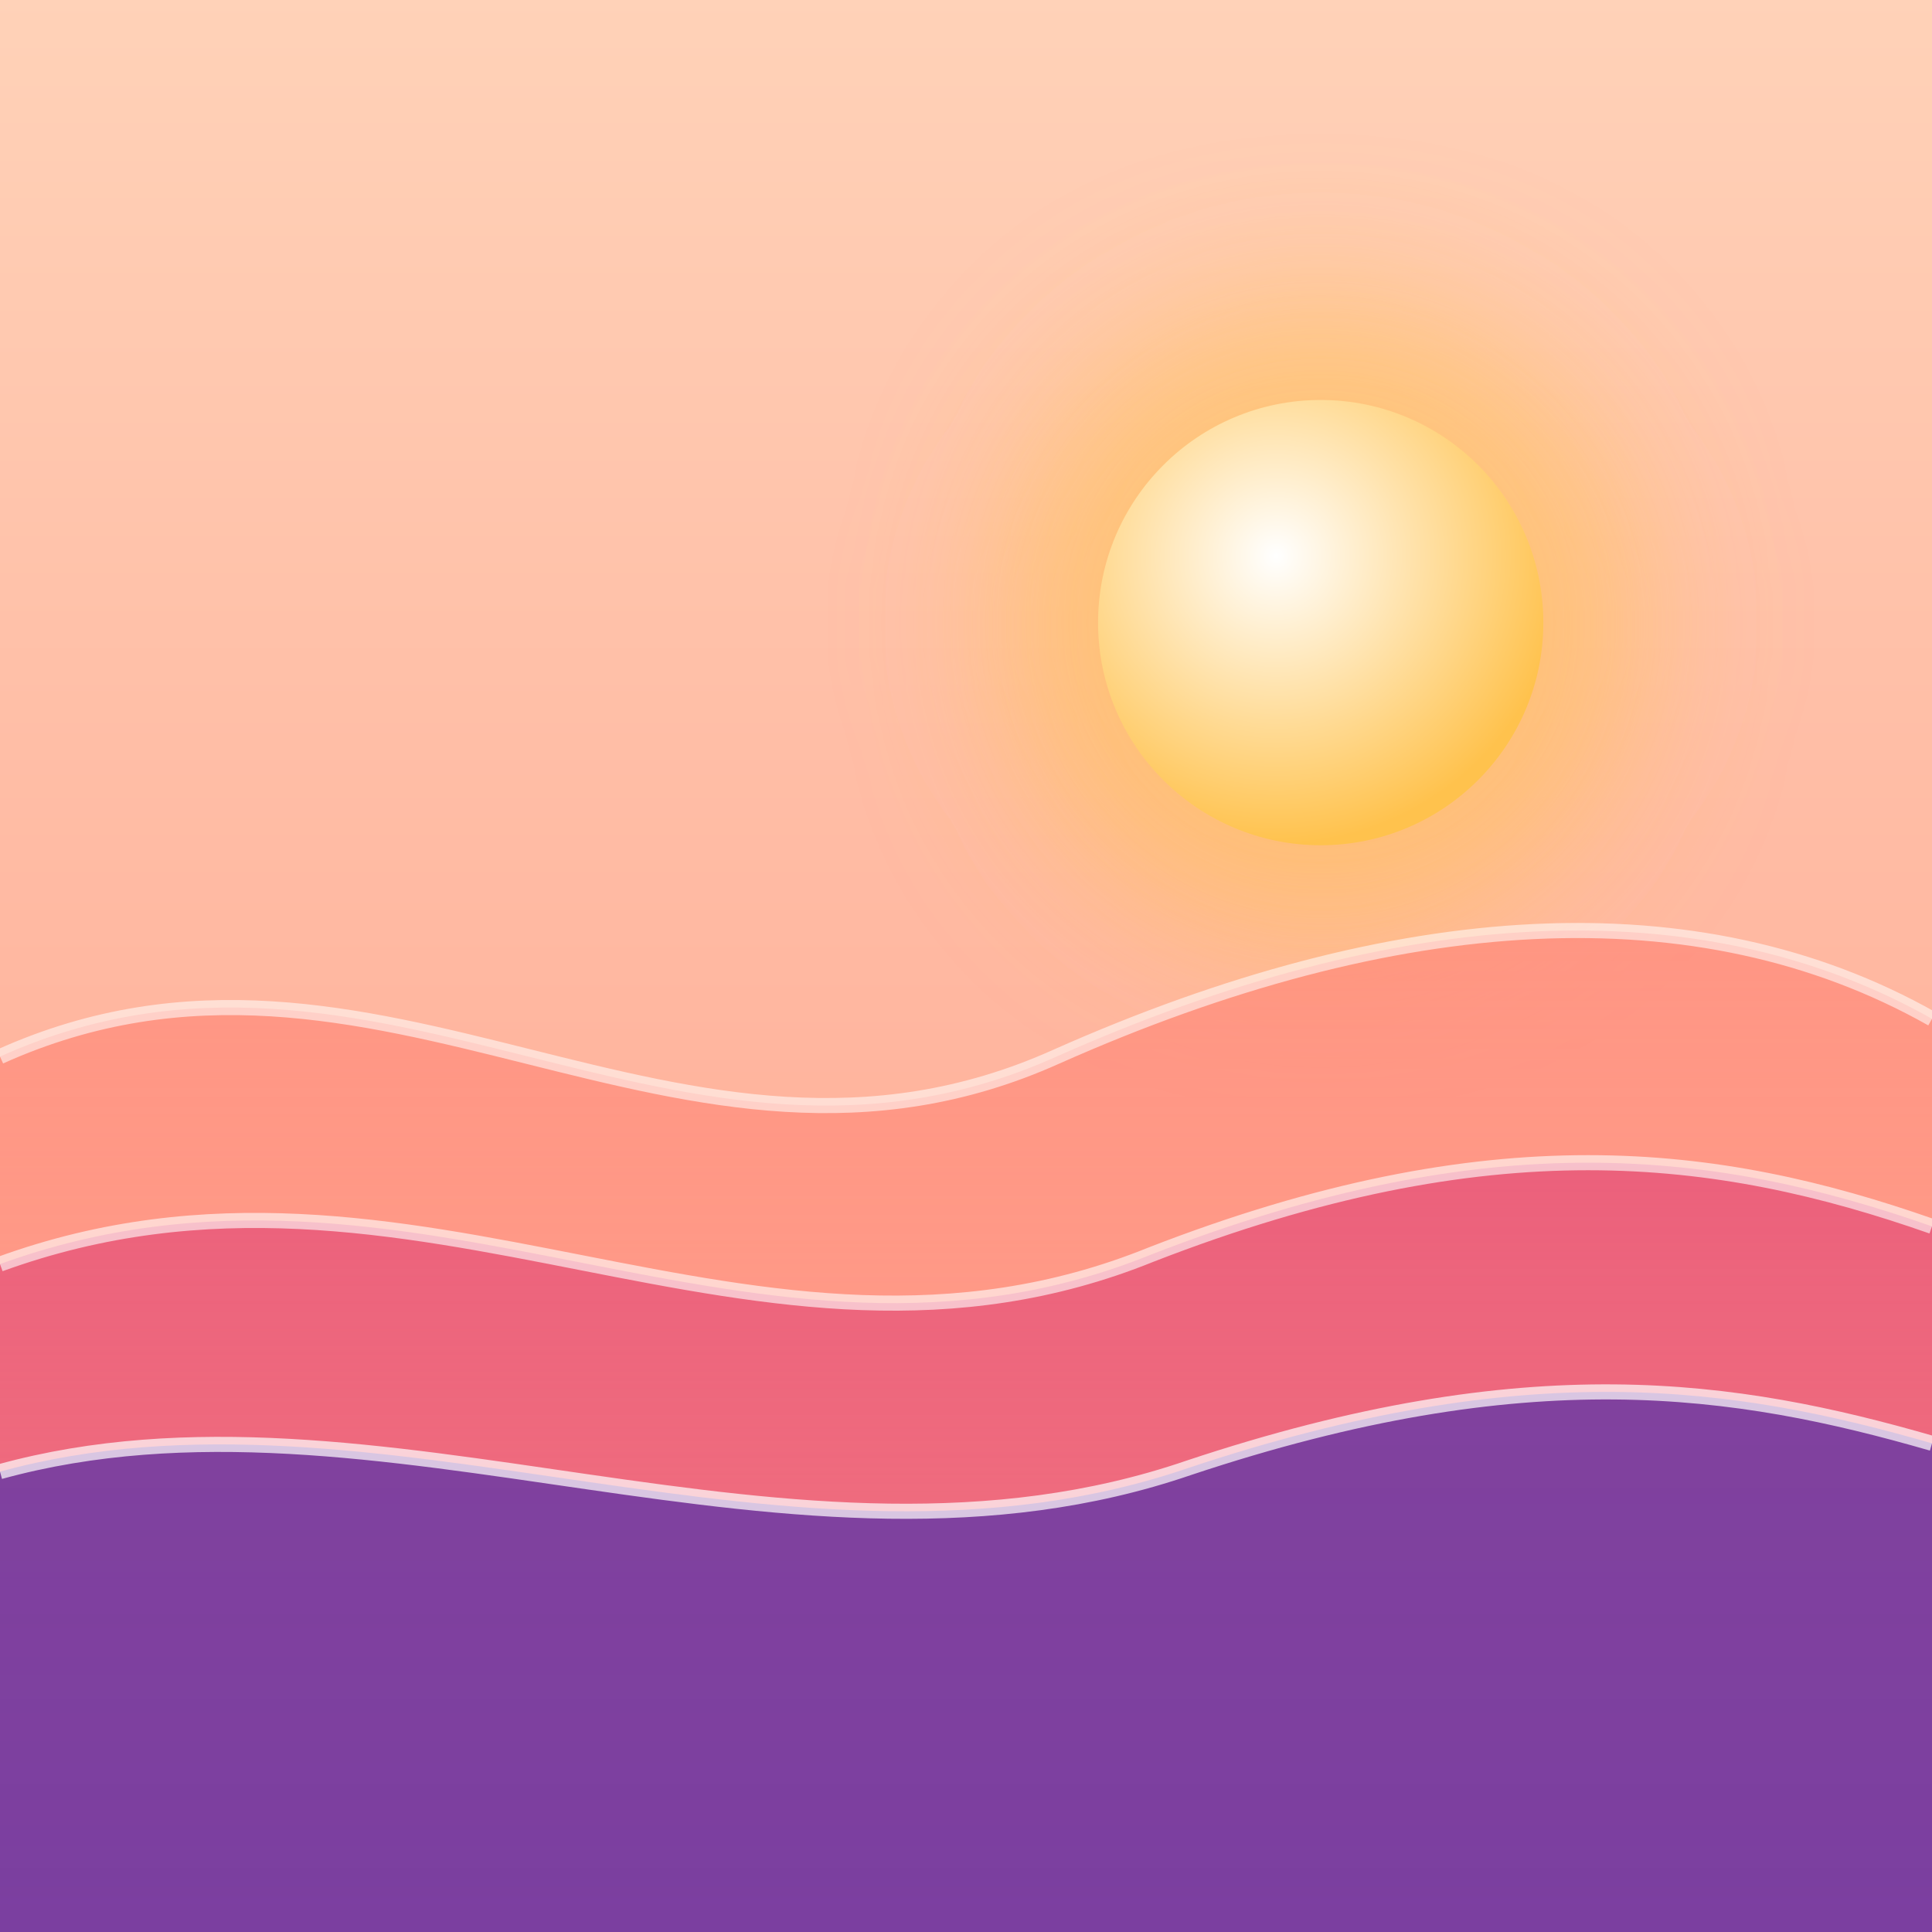
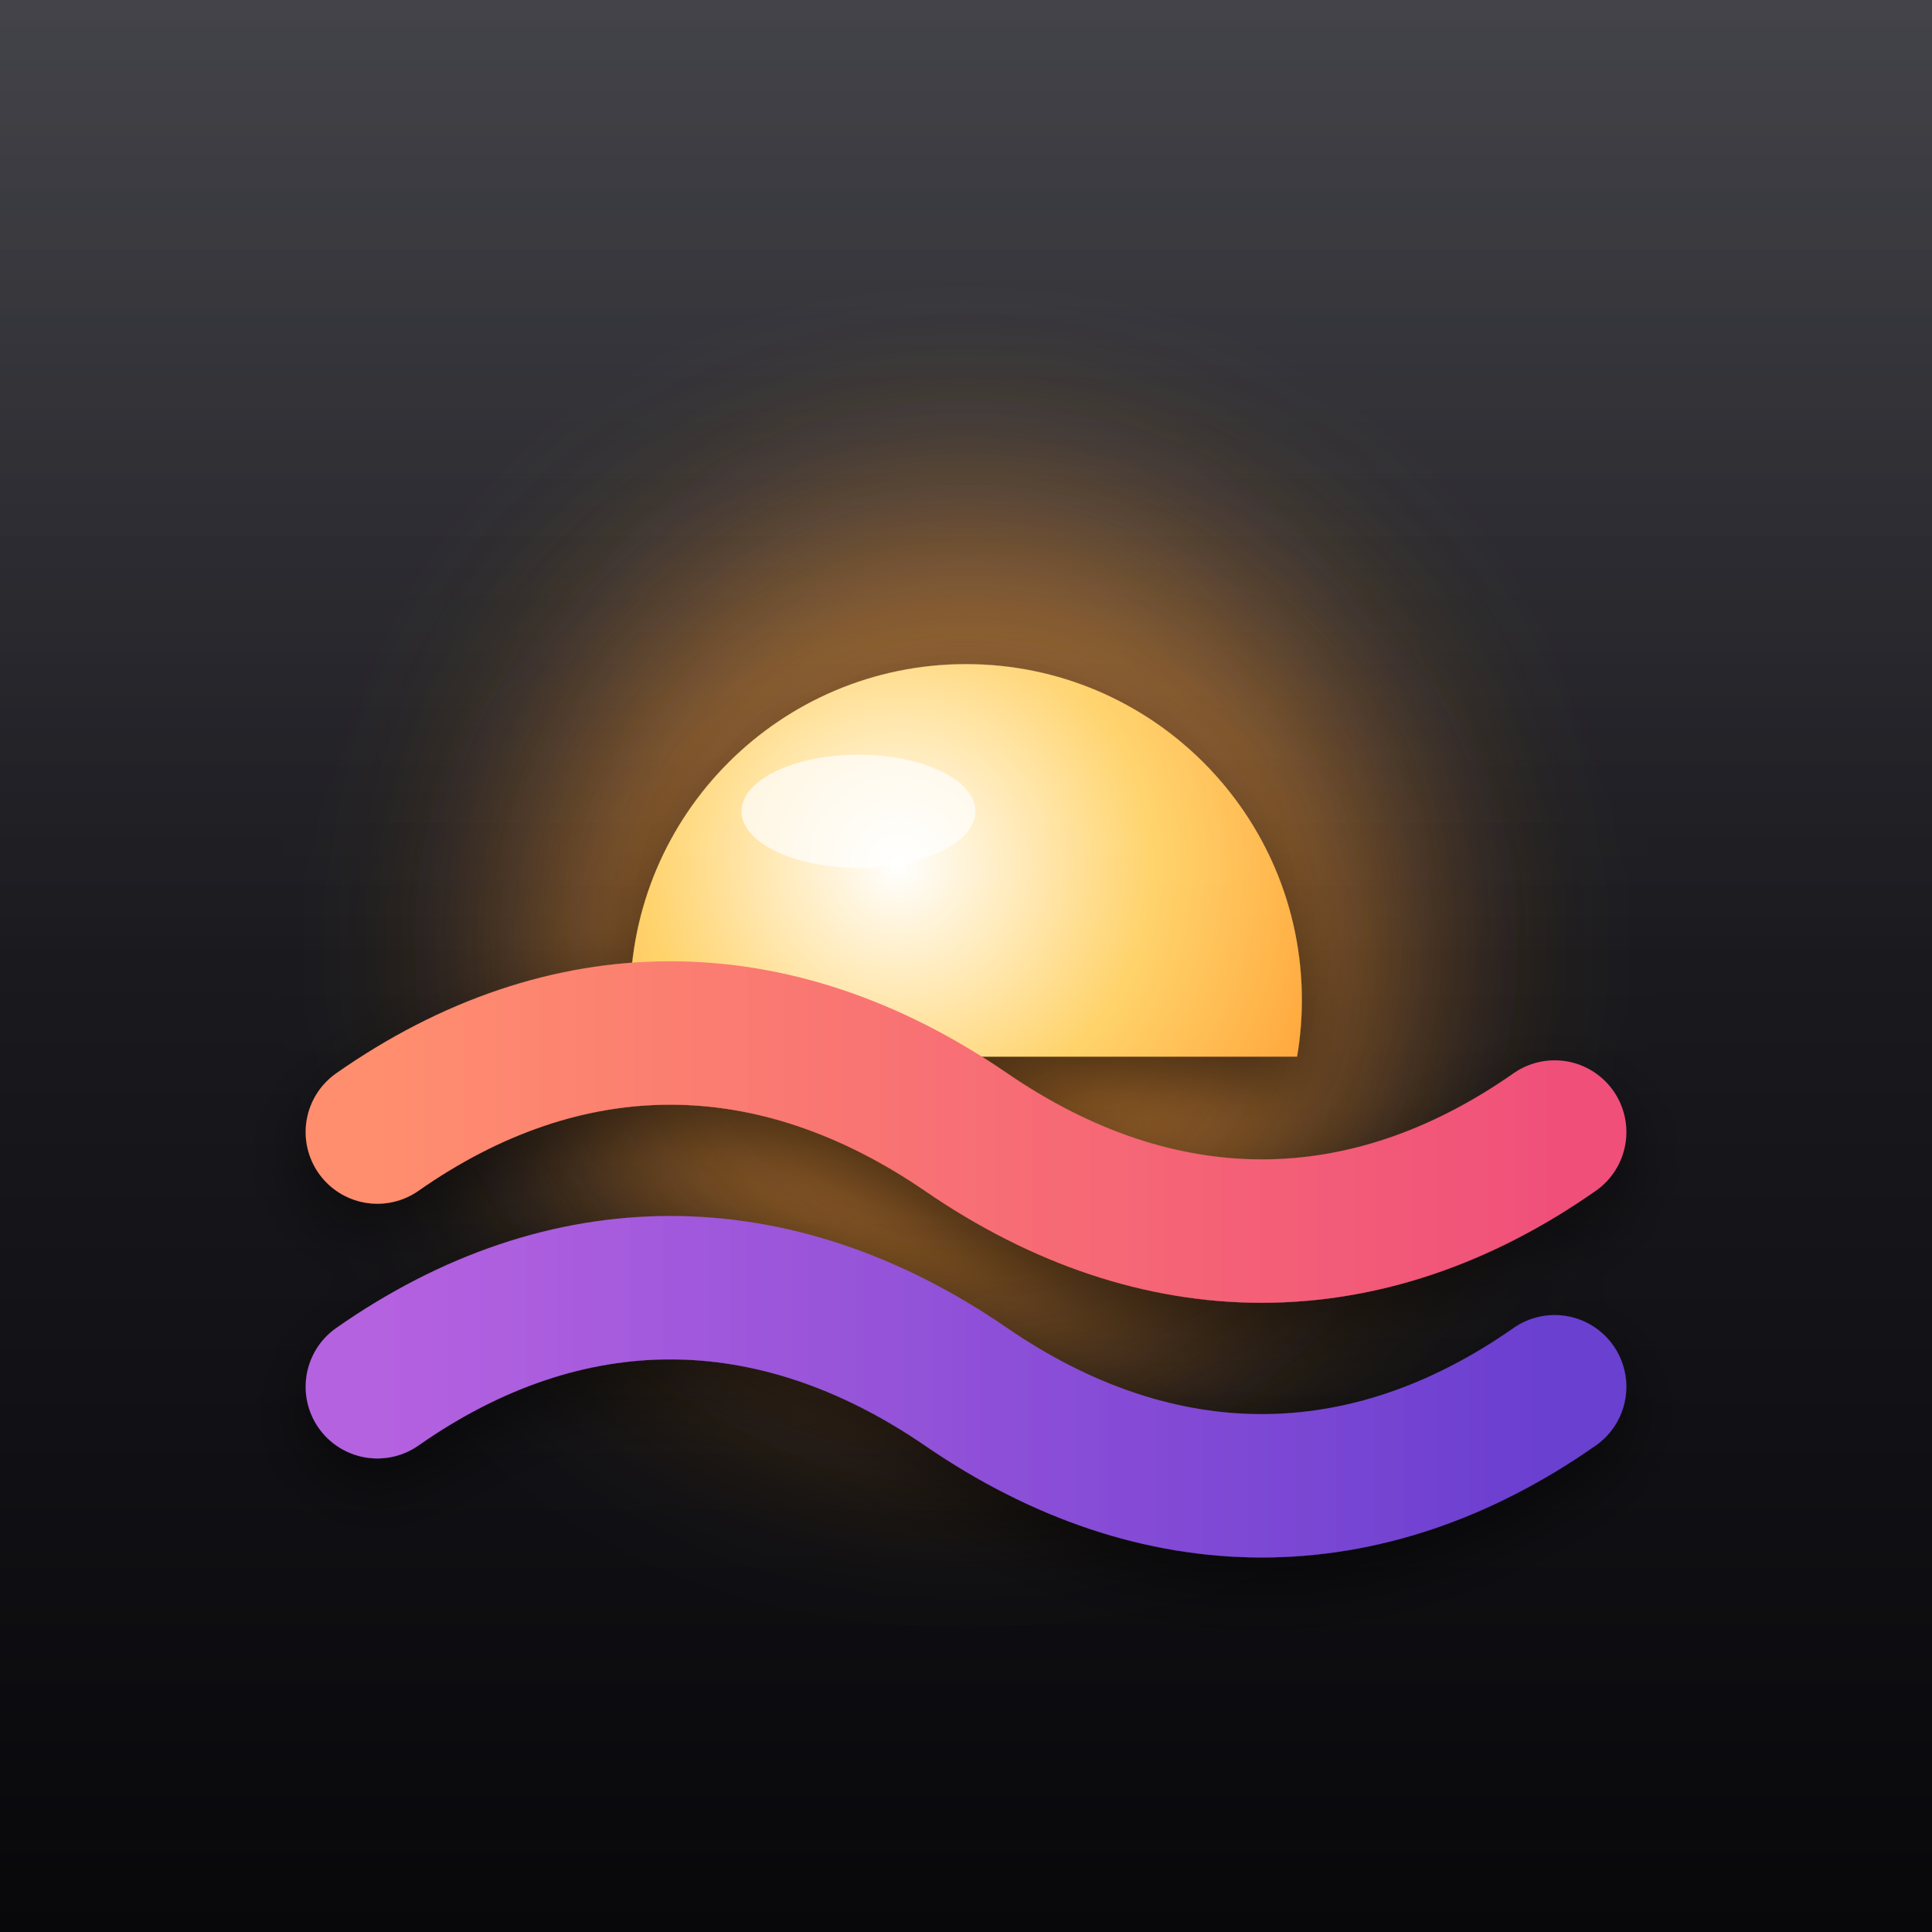
<svg xmlns="http://www.w3.org/2000/svg" viewBox="0 0 1024 1024">
  <defs>
-     <linearGradient id="sky" x1="0" y1="0" x2="0" y2="1">
-       <stop offset="0" stop-color="#FFD2B8" />
-       <stop offset="1" stop-color="#FF9E8A" />
+     <linearGradient id="bg" x1="0" y1="0" x2="0" y2="1">
+       <stop offset="0" stop-color="#2A2A31" />
+       <stop offset="1" stop-color="#08080B" />
    </linearGradient>
-     <radialGradient id="sun" cx="40%" cy="35%" r="65%">
+     <radialGradient id="sun" cx="40%" cy="30%" r="75%">
      <stop offset="0" stop-color="#FFFFFF" />
-       <stop offset="1" stop-color="#FFC24D" />
+       <stop offset=".5" stop-color="#FFD36B" />
+       <stop offset="1" stop-color="#FF9A2E" />
    </radialGradient>
-     <linearGradient id="w1" x1="0" y1="0" x2="0" y2="1">
-       <stop offset="0" stop-color="#FF8A7A" stop-opacity="0.75" />
-       <stop offset="1" stop-color="#FF8A7A" stop-opacity="0.35" />
+     <linearGradient id="wa" x1="0" y1="0" x2="1" y2="0">
+       <stop offset="0" stop-color="#FF8E6E" />
+       <stop offset="1" stop-color="#F0507A" />
    </linearGradient>
-     <linearGradient id="w2" x1="0" y1="0" x2="0" y2="1">
-       <stop offset="0" stop-color="#E8577A" stop-opacity="0.85" />
-       <stop offset="1" stop-color="#E8577A" stop-opacity="0.5" />
+     <linearGradient id="wb" x1="0" y1="0" x2="1" y2="0">
+       <stop offset="0" stop-color="#B562E0" />
+       <stop offset="1" stop-color="#6A3FD0" />
    </linearGradient>
-     <linearGradient id="w3" x1="0" y1="0" x2="0" y2="1">
-       <stop offset="0" stop-color="#7B3FA0" stop-opacity="0.95" />
-       <stop offset="1" stop-color="#7B3FA0" />
+     <linearGradient id="gloss" x1="0" y1="0" x2="0" y2="1">
+       <stop offset="0" stop-color="#fff" stop-opacity="0.12" />
+       <stop offset=".5" stop-color="#fff" stop-opacity="0" />
    </linearGradient>
-     <filter id="halo" x="-50%" y="-50%" width="200%" height="200%">
-       <feGaussianBlur stdDeviation="40" />
+     <clipPath id="up">
+       <rect x="0" y="0" width="1024" height="560" />
+     </clipPath>
+     <filter id="glow" x="-50%" y="-50%" width="200%" height="200%">
+       <feGaussianBlur stdDeviation="60" />
+     </filter>
+     <filter id="sh" x="-20%" y="-20%" width="140%" height="160%">
+       <feDropShadow dx="0" dy="14" stdDeviation="18" flood-color="#000000" flood-opacity="0.5" />
    </filter>
  </defs>
-   <rect width="1024" height="1024" fill="url(#sky)" />
-   <circle cx="700" cy="330" r="170" fill="#FFC24D" fill-opacity="0.55" filter="url(#halo)" />
-   <circle cx="700" cy="330" r="118" fill="url(#sun)" />
-   <path d="M0 560 C200 470 360 650 560 560 C740 480 900 470 1024 540 V1024 H0 Z" fill="url(#w1)" />
-   <path d="M0 560 C200 470 360 650 560 560 C740 480 900 470 1024 540" fill="none" stroke="#FFFFFF" stroke-opacity="0.55" stroke-width="8" />
-   <path d="M0 670 C220 590 400 750 610 665 C790 595 910 610 1024 650 V1024 H0 Z" fill="url(#w2)" />
-   <path d="M0 670 C220 590 400 750 610 665 C790 595 910 610 1024 650" fill="none" stroke="#FFFFFF" stroke-opacity="0.6" stroke-width="8" />
-   <path d="M0 780 C200 725 420 850 630 778 C810 718 920 735 1024 765 V1024 H0 Z" fill="url(#w3)" />
-   <path d="M0 780 C200 725 420 850 630 778 C810 718 920 735 1024 765" fill="none" stroke="#FFFFFF" stroke-opacity="0.7" stroke-width="8" />
+   <rect width="1024" height="1024" fill="url(#bg)" />
+   <circle cx="512" cy="500" r="230" fill="#FF9A2E" fill-opacity="0.55" filter="url(#glow)" />
+   <g filter="url(#sh)">
+     <g clip-path="url(#up)">
+       <circle cx="512" cy="530" r="178" fill="url(#sun)" />
+     </g>
+     <path d="M200 600 C300 530 410 530 512 600 C614 670 724 670 824 600" fill="none" stroke="url(#wa)" stroke-width="76" stroke-linecap="round" />
+     <path d="M200 735 C300 665 410 665 512 735 C614 805 724 805 824 735" fill="none" stroke="url(#wb)" stroke-width="76" stroke-linecap="round" stroke-opacity="1" />
+   </g>
+   <ellipse cx="455" cy="430" rx="62" ry="30" fill="#fff" fill-opacity="0.7" />
+   <rect width="1024" height="1024" fill="url(#gloss)" />
</svg>
